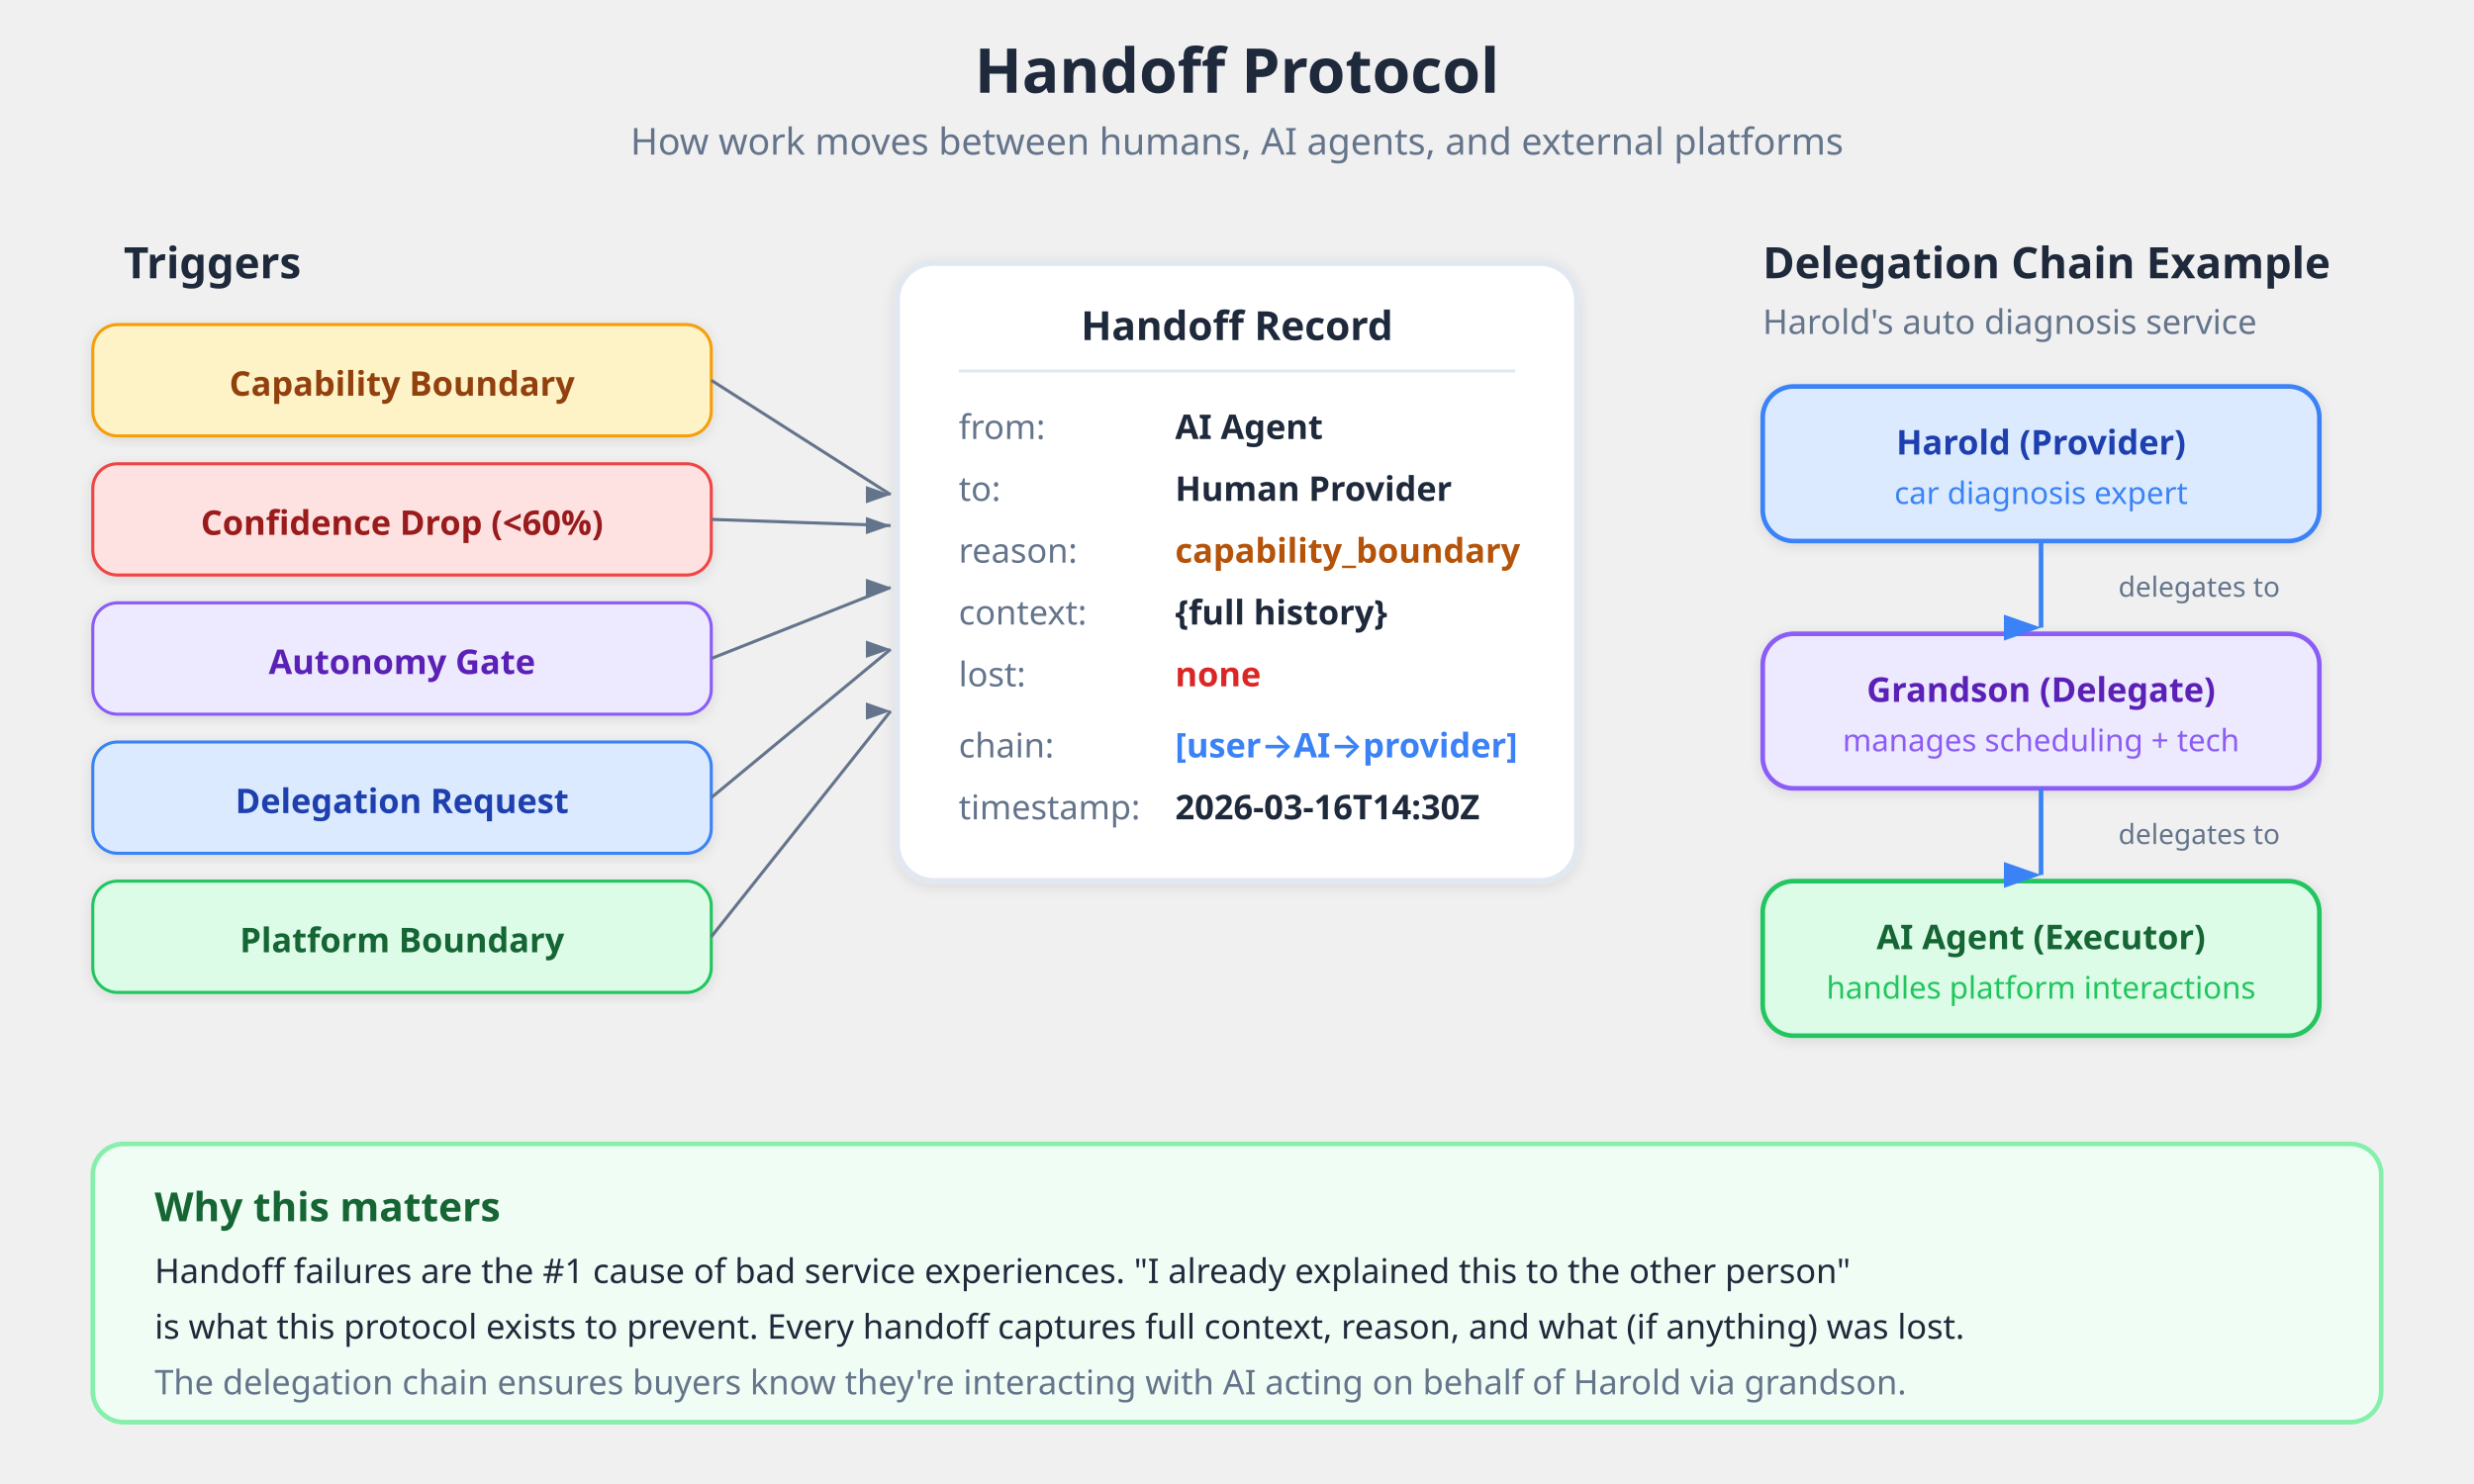
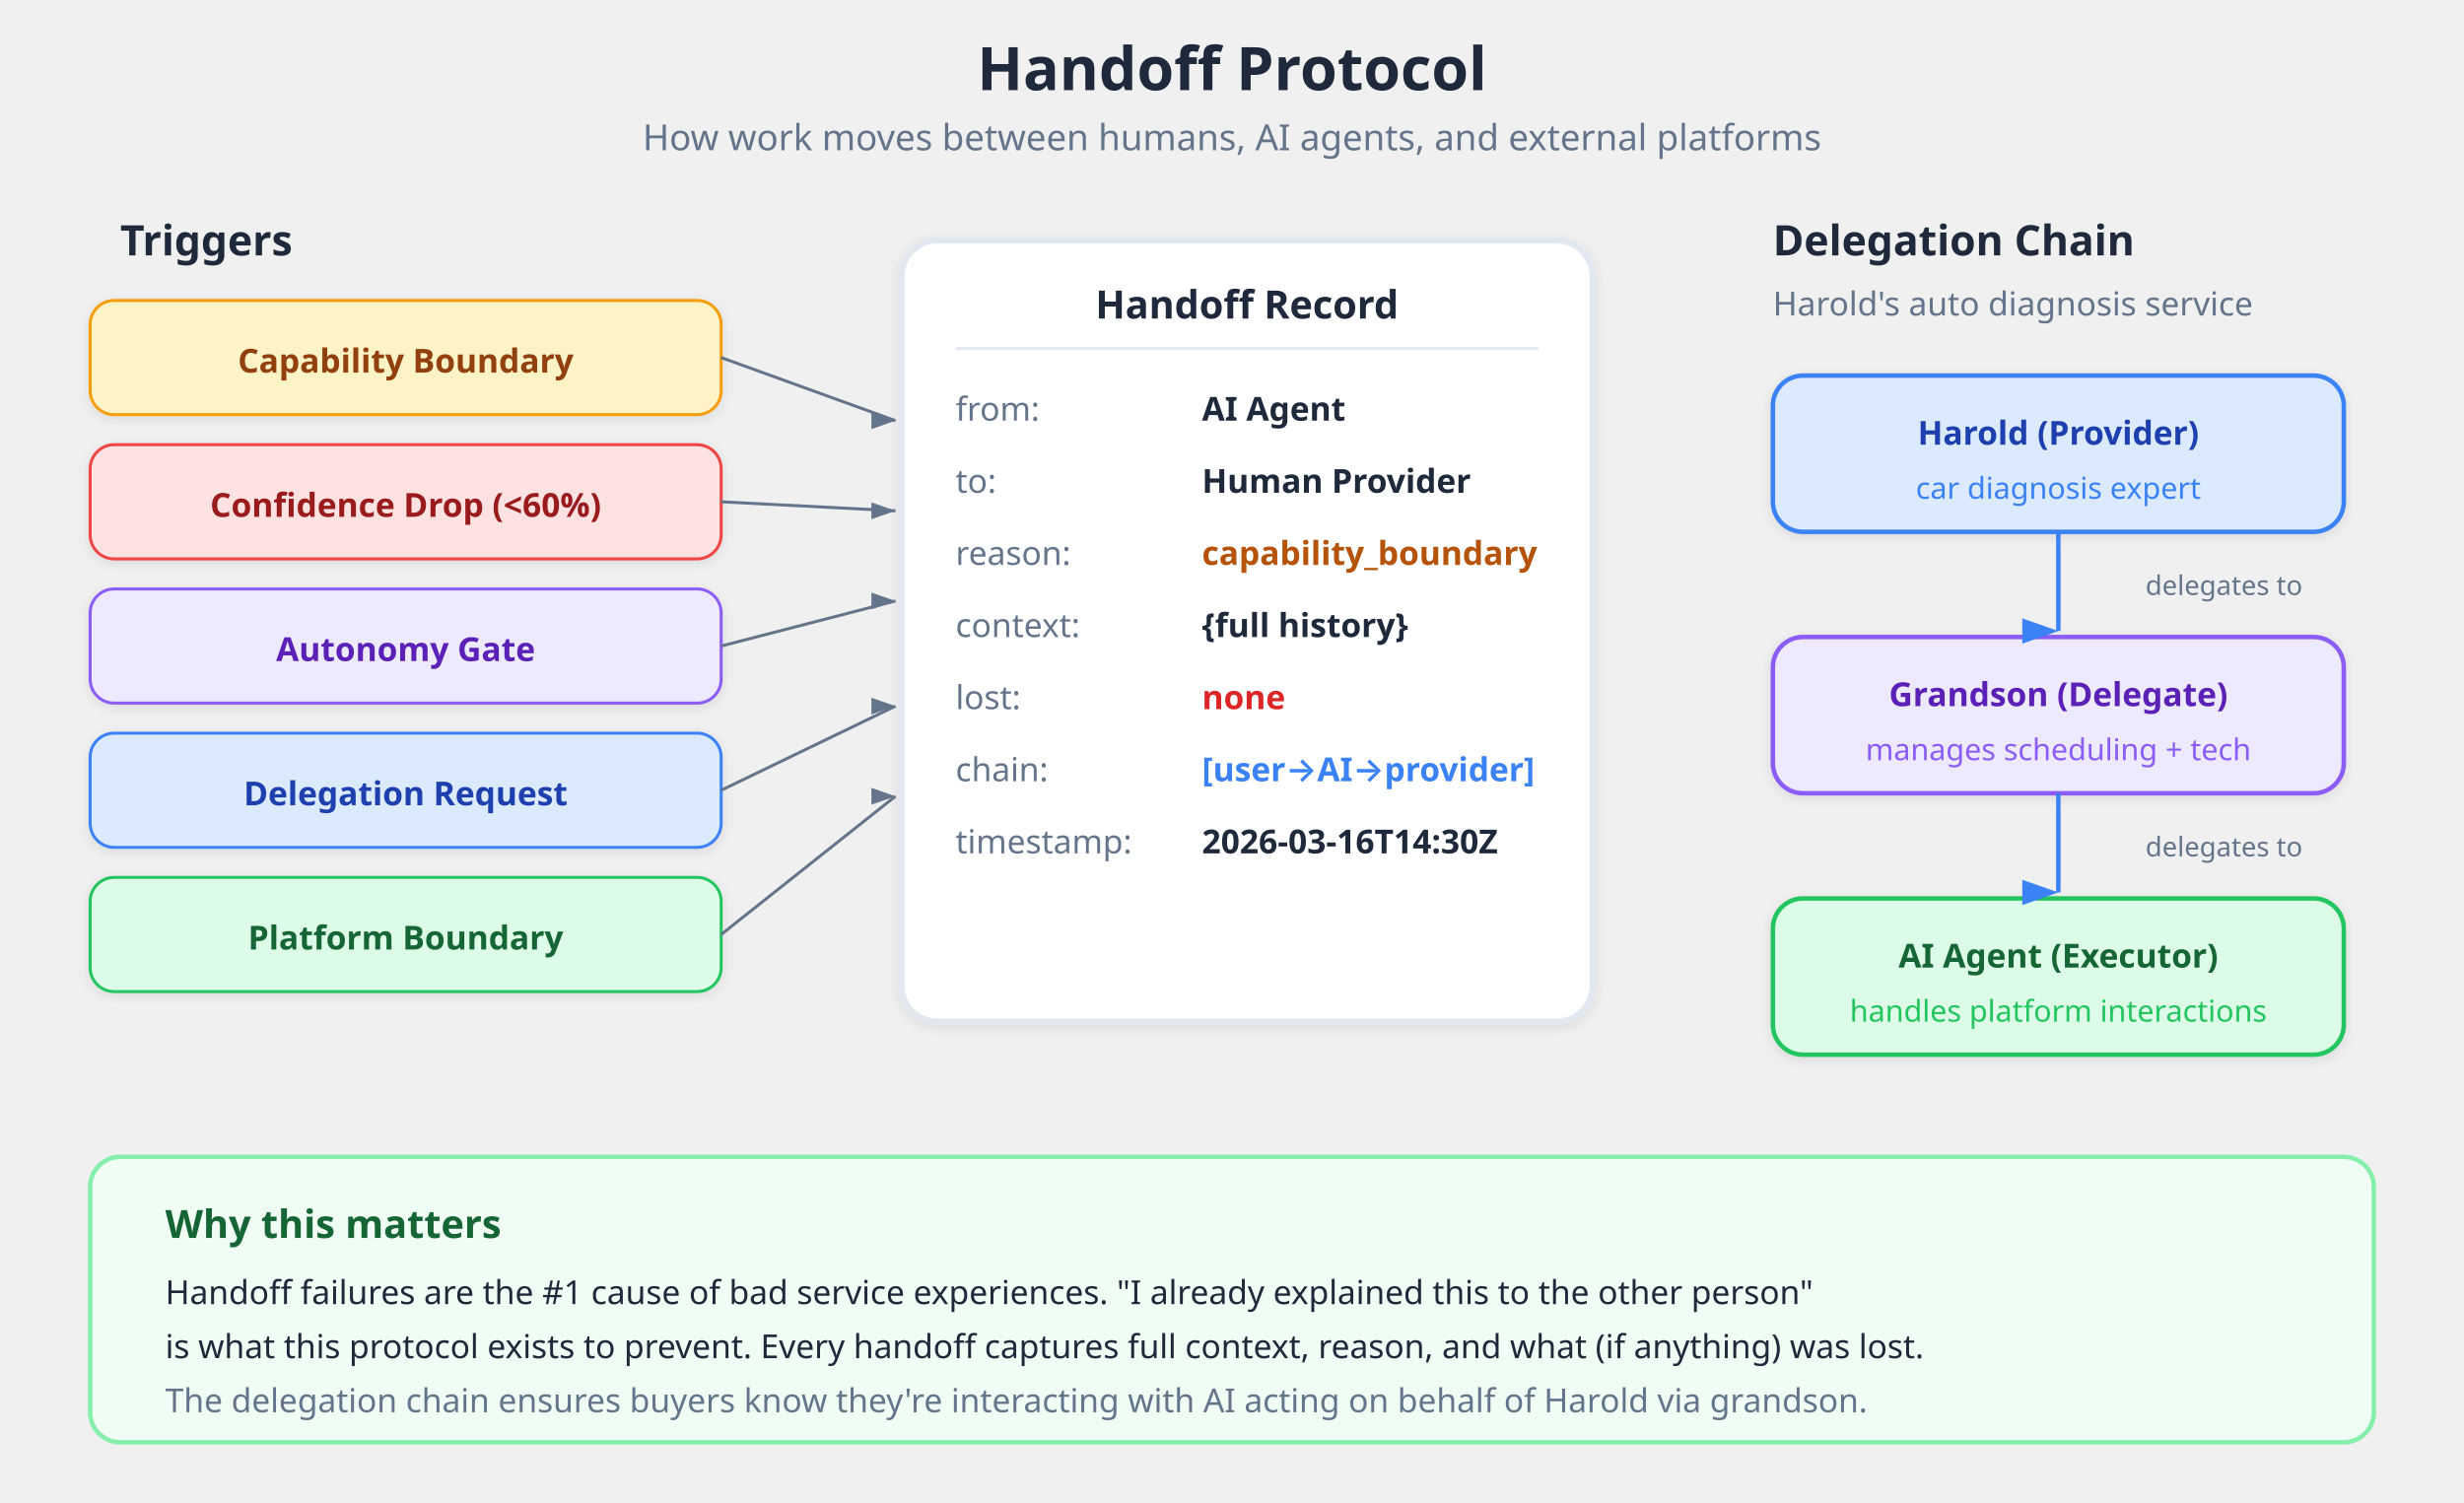
- <svg xmlns="http://www.w3.org/2000/svg" viewBox="0 0 800 480" font-family="'Segoe UI', system-ui, -apple-system, sans-serif">
+ <svg xmlns="http://www.w3.org/2000/svg" viewBox="0 0 820 500" font-family="'Segoe UI', system-ui, -apple-system, sans-serif">
  <defs>
    <filter id="shadow">
      <feDropShadow dx="0" dy="1" stdDeviation="2" flood-opacity="0.1" />
    </filter>
    <marker id="arrow" viewBox="0 0 10 7" refX="10" refY="3.5" markerWidth="8" markerHeight="6" orient="auto-start-auto">
      <path d="M 0 0 L 10 3.5 L 0 7 z" fill="#64748b" />
    </marker>
    <marker id="arrowBlue" viewBox="0 0 10 7" refX="10" refY="3.5" markerWidth="8" markerHeight="6" orient="auto-start-auto">
      <path d="M 0 0 L 10 3.5 L 0 7 z" fill="#3b82f6" />
    </marker>
  </defs>
-   <text x="400" y="30" text-anchor="middle" font-size="20" font-weight="700" fill="#1e293b">Handoff Protocol</text>
-   <text x="400" y="50" text-anchor="middle" font-size="12" fill="#64748b">How work moves between humans, AI agents, and external platforms</text>
-   <text x="40" y="90" font-size="14" font-weight="700" fill="#1e293b">Triggers</text>
-   <rect x="30" y="105" width="200" height="36" rx="8" fill="#fef3c7" stroke="#f59e0b" stroke-width="1" filter="url(#shadow)" />
-   <text x="130" y="128" text-anchor="middle" font-size="11" font-weight="600" fill="#92400e">Capability Boundary</text>
-   <rect x="30" y="150" width="200" height="36" rx="8" fill="#fee2e2" stroke="#ef4444" stroke-width="1" filter="url(#shadow)" />
-   <text x="130" y="173" text-anchor="middle" font-size="11" font-weight="600" fill="#991b1b">Confidence Drop (&lt;60%)</text>
-   <rect x="30" y="195" width="200" height="36" rx="8" fill="#ede9fe" stroke="#8b5cf6" stroke-width="1" filter="url(#shadow)" />
-   <text x="130" y="218" text-anchor="middle" font-size="11" font-weight="600" fill="#5b21b6">Autonomy Gate</text>
-   <rect x="30" y="240" width="200" height="36" rx="8" fill="#dbeafe" stroke="#3b82f6" stroke-width="1" filter="url(#shadow)" />
-   <text x="130" y="263" text-anchor="middle" font-size="11" font-weight="600" fill="#1e40af">Delegation Request</text>
-   <rect x="30" y="285" width="200" height="36" rx="8" fill="#dcfce7" stroke="#22c55e" stroke-width="1" filter="url(#shadow)" />
-   <text x="130" y="308" text-anchor="middle" font-size="11" font-weight="600" fill="#166534">Platform Boundary</text>
-   <rect x="290" y="85" width="220" height="200" rx="12" fill="#fff" stroke="#e2e8f0" stroke-width="2" filter="url(#shadow)" />
-   <text x="400" y="110" text-anchor="middle" font-size="13" font-weight="700" fill="#1e293b">Handoff Record</text>
-   <line x1="310" y1="120" x2="490" y2="120" stroke="#e2e8f0" stroke-width="1" />
-   <text x="310" y="142" font-size="11" fill="#64748b">from:</text>
-   <text x="380" y="142" font-size="11" font-weight="600" fill="#1e293b">AI Agent</text>
-   <text x="310" y="162" font-size="11" fill="#64748b">to:</text>
-   <text x="380" y="162" font-size="11" font-weight="600" fill="#1e293b">Human Provider</text>
-   <text x="310" y="182" font-size="11" fill="#64748b">reason:</text>
-   <text x="380" y="182" font-size="11" font-weight="600" fill="#b45309">capability_boundary</text>
-   <text x="310" y="202" font-size="11" fill="#64748b">context:</text>
-   <text x="380" y="202" font-size="11" font-weight="600" fill="#1e293b">{full history}</text>
-   <text x="310" y="222" font-size="11" fill="#64748b">lost:</text>
-   <text x="380" y="222" font-size="11" font-weight="600" fill="#dc2626">none</text>
-   <text x="310" y="245" font-size="11" fill="#64748b">chain:</text>
-   <text x="380" y="245" font-size="11" font-weight="600" fill="#3b82f6">[user→AI→provider]</text>
-   <text x="310" y="265" font-size="11" fill="#64748b">timestamp:</text>
-   <text x="380" y="265" font-size="11" font-weight="600" fill="#1e293b">2026-03-16T14:30Z</text>
-   <line x1="230" y1="123" x2="288" y2="160" stroke="#64748b" stroke-width="1" marker-end="url(#arrow)" />
-   <line x1="230" y1="168" x2="288" y2="170" stroke="#64748b" stroke-width="1" marker-end="url(#arrow)" />
-   <line x1="230" y1="213" x2="288" y2="190" stroke="#64748b" stroke-width="1" marker-end="url(#arrow)" />
-   <line x1="230" y1="258" x2="288" y2="210" stroke="#64748b" stroke-width="1" marker-end="url(#arrow)" />
-   <line x1="230" y1="303" x2="288" y2="230" stroke="#64748b" stroke-width="1" marker-end="url(#arrow)" />
-   <text x="570" y="90" font-size="14" font-weight="700" fill="#1e293b">Delegation Chain Example</text>
-   <text x="570" y="108" font-size="11" fill="#64748b">Harold's auto diagnosis service</text>
-   <rect x="570" y="125" width="180" height="50" rx="10" fill="#dbeafe" stroke="#3b82f6" stroke-width="1.5" filter="url(#shadow)" />
-   <text x="660" y="147" text-anchor="middle" font-size="11" font-weight="700" fill="#1e40af">Harold (Provider)</text>
-   <text x="660" y="163" text-anchor="middle" font-size="10" fill="#3b82f6">car diagnosis expert</text>
-   <rect x="570" y="205" width="180" height="50" rx="10" fill="#ede9fe" stroke="#8b5cf6" stroke-width="1.5" filter="url(#shadow)" />
-   <text x="660" y="227" text-anchor="middle" font-size="11" font-weight="700" fill="#5b21b6">Grandson (Delegate)</text>
-   <text x="660" y="243" text-anchor="middle" font-size="10" fill="#8b5cf6">manages scheduling + tech</text>
-   <rect x="570" y="285" width="180" height="50" rx="10" fill="#dcfce7" stroke="#22c55e" stroke-width="1.5" filter="url(#shadow)" />
-   <text x="660" y="307" text-anchor="middle" font-size="11" font-weight="700" fill="#166534">AI Agent (Executor)</text>
-   <text x="660" y="323" text-anchor="middle" font-size="10" fill="#22c55e">handles platform interactions</text>
-   <line x1="660" y1="175" x2="660" y2="203" stroke="#3b82f6" stroke-width="1.5" marker-end="url(#arrowBlue)" />
-   <text x="685" y="193" font-size="9" fill="#64748b">delegates to</text>
-   <line x1="660" y1="255" x2="660" y2="283" stroke="#3b82f6" stroke-width="1.5" marker-end="url(#arrowBlue)" />
-   <text x="685" y="273" font-size="9" fill="#64748b">delegates to</text>
-   <rect x="30" y="370" width="740" height="90" rx="10" fill="#f0fdf4" stroke="#86efac" stroke-width="1.5" />
-   <text x="50" y="395" font-size="13" font-weight="700" fill="#166534">Why this matters</text>
-   <text x="50" y="415" font-size="11" fill="#1e293b">Handoff failures are the #1 cause of bad service experiences. "I already explained this to the other person"</text>
-   <text x="50" y="433" font-size="11" fill="#1e293b">is what this protocol exists to prevent. Every handoff captures full context, reason, and what (if anything) was lost.</text>
-   <text x="50" y="451" font-size="11" fill="#64748b">The delegation chain ensures buyers know they're interacting with AI acting on behalf of Harold via grandson.</text>
+   <text x="410" y="30" text-anchor="middle" font-size="20" font-weight="700" fill="#1e293b">Handoff Protocol</text>
+   <text x="410" y="50" text-anchor="middle" font-size="12" fill="#64748b">How work moves between humans, AI agents, and external platforms</text>
+   <text x="40" y="85" font-size="14" font-weight="700" fill="#1e293b">Triggers</text>
+   <rect x="30" y="100" width="210" height="38" rx="8" fill="#fef3c7" stroke="#f59e0b" stroke-width="1" filter="url(#shadow)" />
+   <text x="135" y="124" text-anchor="middle" font-size="11" font-weight="600" fill="#92400e">Capability Boundary</text>
+   <rect x="30" y="148" width="210" height="38" rx="8" fill="#fee2e2" stroke="#ef4444" stroke-width="1" filter="url(#shadow)" />
+   <text x="135" y="172" text-anchor="middle" font-size="11" font-weight="600" fill="#991b1b">Confidence Drop (&lt;60%)</text>
+   <rect x="30" y="196" width="210" height="38" rx="8" fill="#ede9fe" stroke="#8b5cf6" stroke-width="1" filter="url(#shadow)" />
+   <text x="135" y="220" text-anchor="middle" font-size="11" font-weight="600" fill="#5b21b6">Autonomy Gate</text>
+   <rect x="30" y="244" width="210" height="38" rx="8" fill="#dbeafe" stroke="#3b82f6" stroke-width="1" filter="url(#shadow)" />
+   <text x="135" y="268" text-anchor="middle" font-size="11" font-weight="600" fill="#1e40af">Delegation Request</text>
+   <rect x="30" y="292" width="210" height="38" rx="8" fill="#dcfce7" stroke="#22c55e" stroke-width="1" filter="url(#shadow)" />
+   <text x="135" y="316" text-anchor="middle" font-size="11" font-weight="600" fill="#166534">Platform Boundary</text>
+   <rect x="300" y="80" width="230" height="260" rx="12" fill="#fff" stroke="#e2e8f0" stroke-width="2" filter="url(#shadow)" />
+   <text x="415" y="106" text-anchor="middle" font-size="13" font-weight="700" fill="#1e293b">Handoff Record</text>
+   <line x1="318" y1="116" x2="512" y2="116" stroke="#e2e8f0" stroke-width="1" />
+   <text x="318" y="140" font-size="11" fill="#64748b">from:</text>
+   <text x="400" y="140" font-size="11" font-weight="600" fill="#1e293b">AI Agent</text>
+   <text x="318" y="164" font-size="11" fill="#64748b">to:</text>
+   <text x="400" y="164" font-size="11" font-weight="600" fill="#1e293b">Human Provider</text>
+   <text x="318" y="188" font-size="11" fill="#64748b">reason:</text>
+   <text x="400" y="188" font-size="11" font-weight="600" fill="#b45309">capability_boundary</text>
+   <text x="318" y="212" font-size="11" fill="#64748b">context:</text>
+   <text x="400" y="212" font-size="11" font-weight="600" fill="#1e293b">{full history}</text>
+   <text x="318" y="236" font-size="11" fill="#64748b">lost:</text>
+   <text x="400" y="236" font-size="11" font-weight="600" fill="#dc2626">none</text>
+   <text x="318" y="260" font-size="11" fill="#64748b">chain:</text>
+   <text x="400" y="260" font-size="11" font-weight="600" fill="#3b82f6">[user→AI→provider]</text>
+   <text x="318" y="284" font-size="11" fill="#64748b">timestamp:</text>
+   <text x="400" y="284" font-size="11" font-weight="600" fill="#1e293b">2026-03-16T14:30Z</text>
+   <line x1="240" y1="119" x2="298" y2="140" stroke="#64748b" stroke-width="1" marker-end="url(#arrow)" />
+   <line x1="240" y1="167" x2="298" y2="170" stroke="#64748b" stroke-width="1" marker-end="url(#arrow)" />
+   <line x1="240" y1="215" x2="298" y2="200" stroke="#64748b" stroke-width="1" marker-end="url(#arrow)" />
+   <line x1="240" y1="263" x2="298" y2="235" stroke="#64748b" stroke-width="1" marker-end="url(#arrow)" />
+   <line x1="240" y1="311" x2="298" y2="265" stroke="#64748b" stroke-width="1" marker-end="url(#arrow)" />
+   <text x="590" y="85" font-size="14" font-weight="700" fill="#1e293b">Delegation Chain</text>
+   <text x="590" y="105" font-size="11" fill="#64748b">Harold's auto diagnosis service</text>
+   <rect x="590" y="125" width="190" height="52" rx="10" fill="#dbeafe" stroke="#3b82f6" stroke-width="1.5" filter="url(#shadow)" />
+   <text x="685" y="148" text-anchor="middle" font-size="11" font-weight="700" fill="#1e40af">Harold (Provider)</text>
+   <text x="685" y="166" text-anchor="middle" font-size="10" fill="#3b82f6">car diagnosis expert</text>
+   <rect x="590" y="212" width="190" height="52" rx="10" fill="#ede9fe" stroke="#8b5cf6" stroke-width="1.5" filter="url(#shadow)" />
+   <text x="685" y="235" text-anchor="middle" font-size="11" font-weight="700" fill="#5b21b6">Grandson (Delegate)</text>
+   <text x="685" y="253" text-anchor="middle" font-size="10" fill="#8b5cf6">manages scheduling + tech</text>
+   <rect x="590" y="299" width="190" height="52" rx="10" fill="#dcfce7" stroke="#22c55e" stroke-width="1.5" filter="url(#shadow)" />
+   <text x="685" y="322" text-anchor="middle" font-size="11" font-weight="700" fill="#166534">AI Agent (Executor)</text>
+   <text x="685" y="340" text-anchor="middle" font-size="10" fill="#22c55e">handles platform interactions</text>
+   <line x1="685" y1="177" x2="685" y2="210" stroke="#3b82f6" stroke-width="1.5" marker-end="url(#arrowBlue)" />
+   <text x="714" y="198" font-size="9" fill="#64748b">delegates to</text>
+   <line x1="685" y1="264" x2="685" y2="297" stroke="#3b82f6" stroke-width="1.5" marker-end="url(#arrowBlue)" />
+   <text x="714" y="285" font-size="9" fill="#64748b">delegates to</text>
+   <rect x="30" y="385" width="760" height="95" rx="10" fill="#f0fdf4" stroke="#86efac" stroke-width="1.5" />
+   <text x="55" y="412" font-size="13" font-weight="700" fill="#166534">Why this matters</text>
+   <text x="55" y="434" font-size="11" fill="#1e293b">Handoff failures are the #1 cause of bad service experiences. "I already explained this to the other person"</text>
+   <text x="55" y="452" font-size="11" fill="#1e293b">is what this protocol exists to prevent. Every handoff captures full context, reason, and what (if anything) was lost.</text>
+   <text x="55" y="470" font-size="11" fill="#64748b">The delegation chain ensures buyers know they're interacting with AI acting on behalf of Harold via grandson.</text>
</svg>
